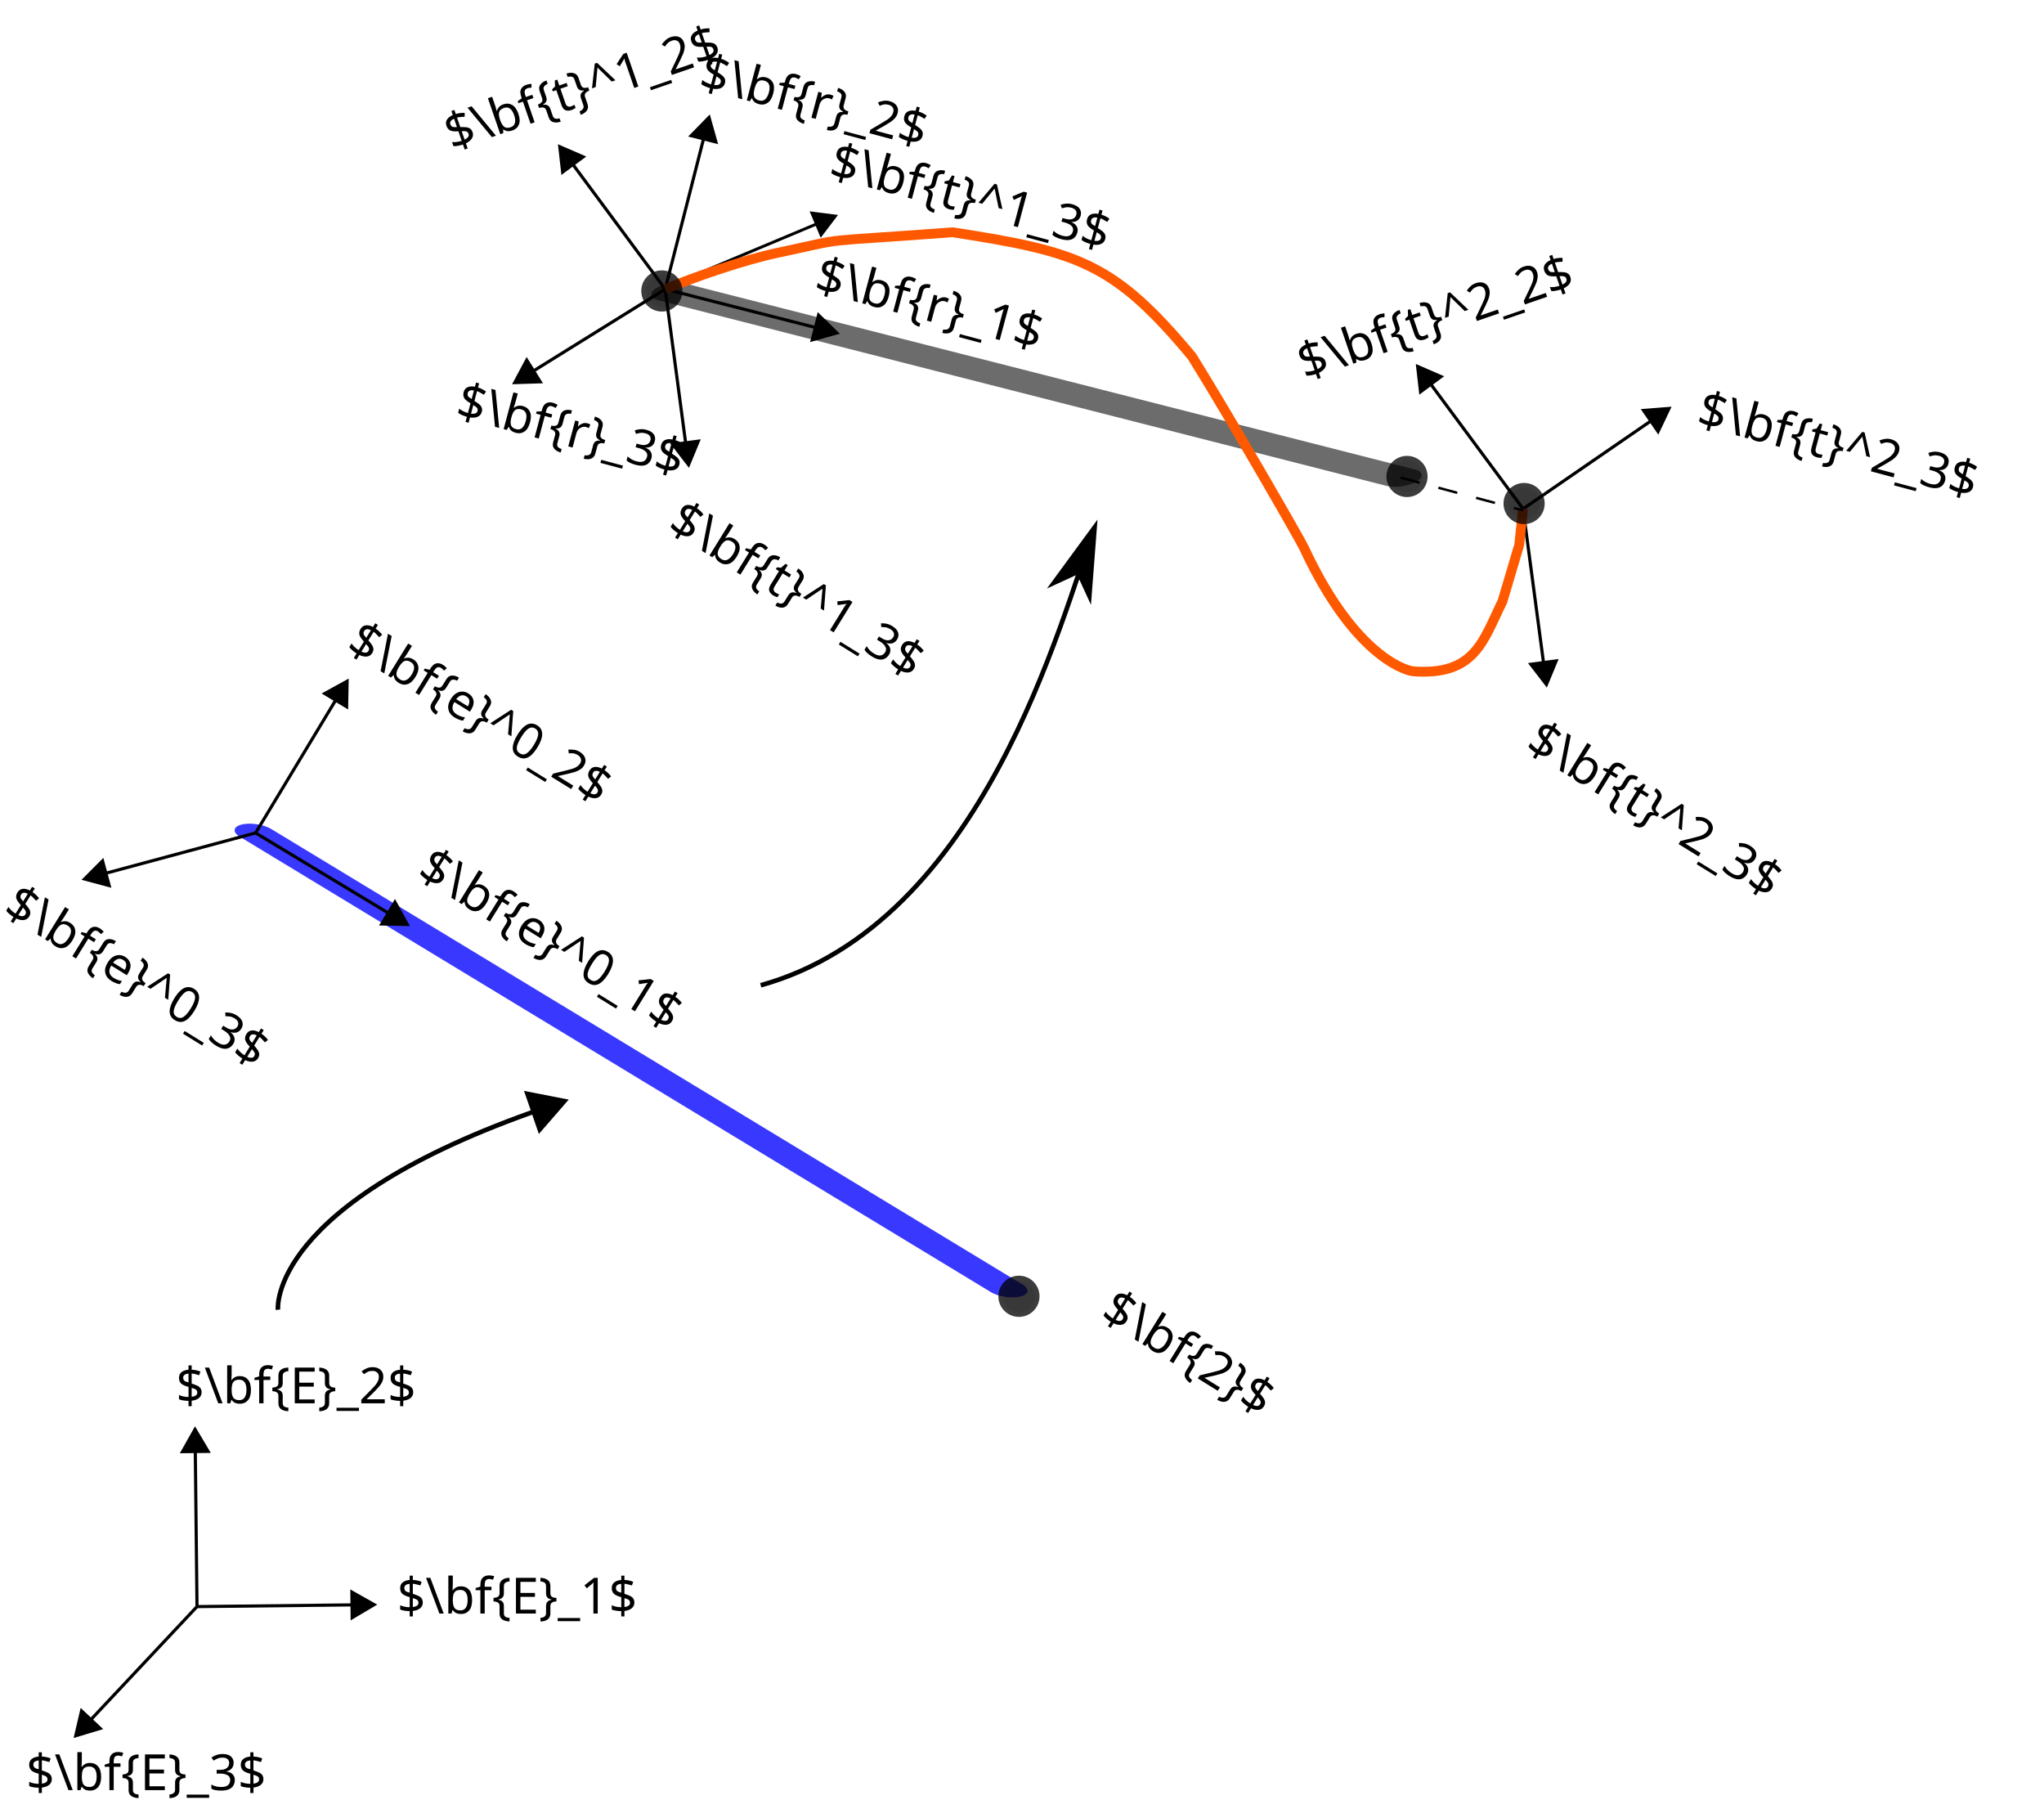
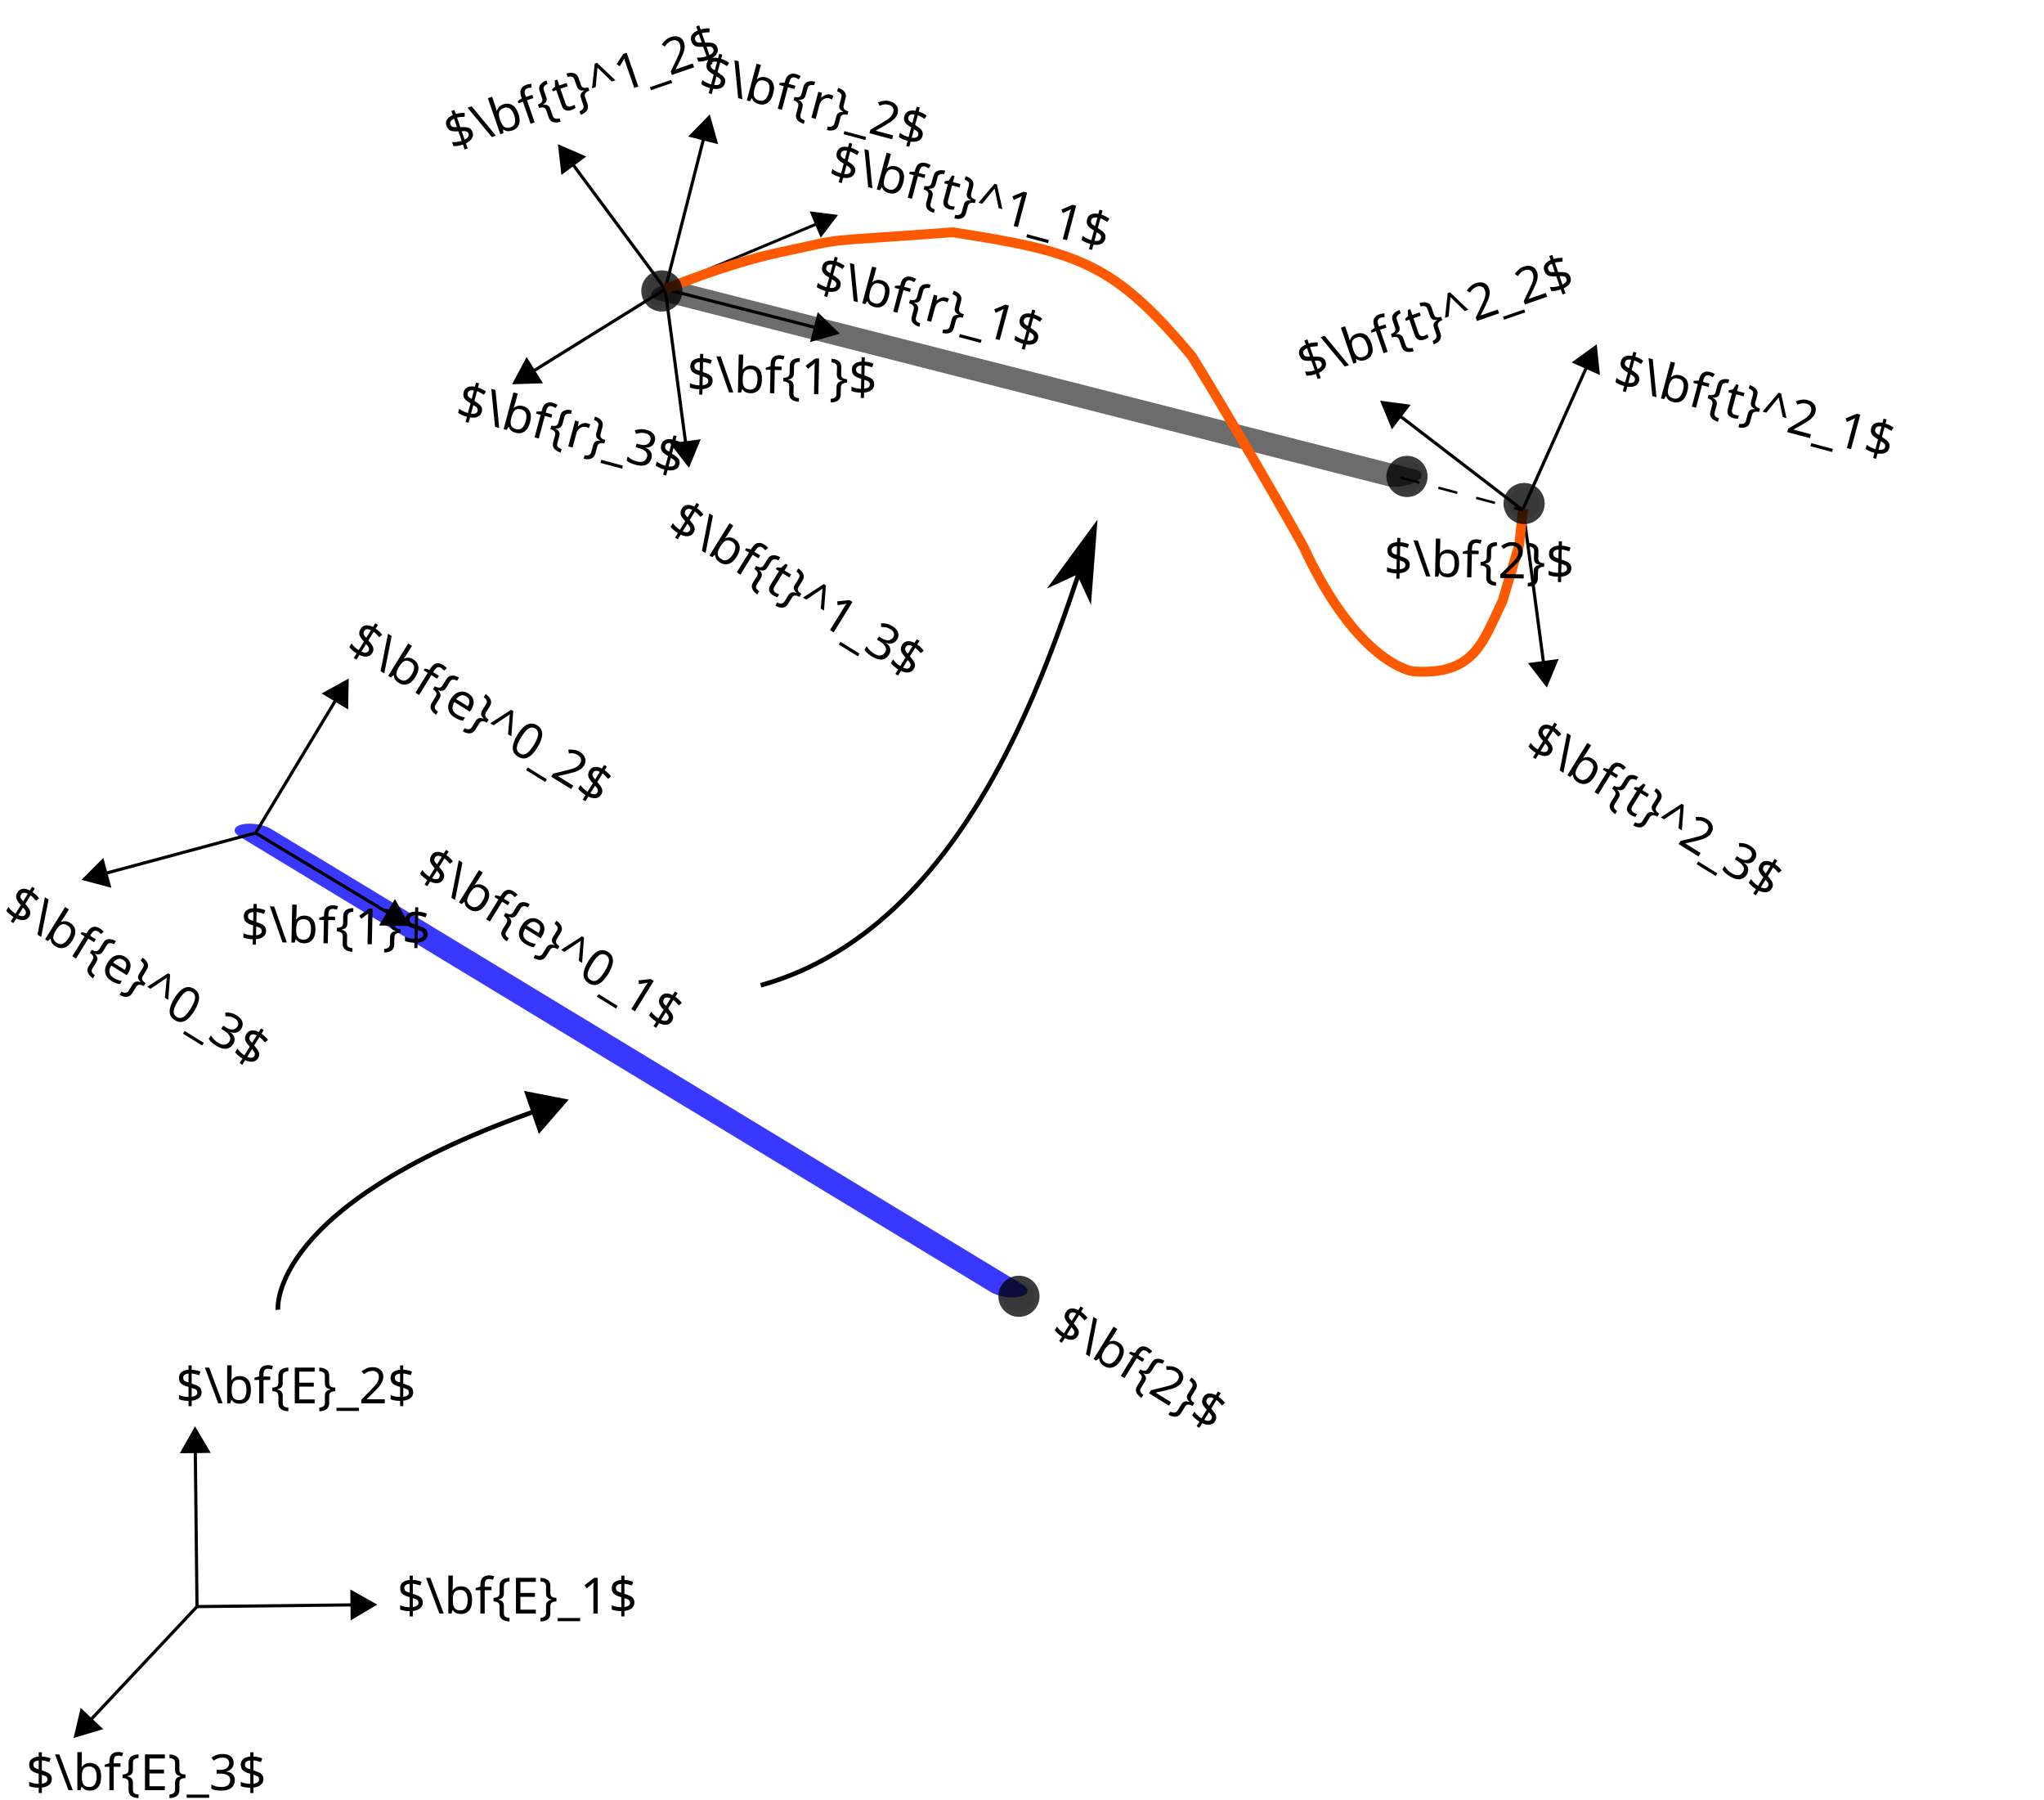
<svg xmlns="http://www.w3.org/2000/svg" width="221.768mm" height="195.218mm" viewBox="0 0 221.768 195.218" version="1.1" id="svg8">
  <defs id="defs2">
    <marker style="overflow:visible" id="Arrow1Lstart" refX="0" refY="0" orient="auto">
      <path transform="matrix(0.8,0,0,0.8,10,0)" style="fill:#000000;fill-opacity:1;fill-rule:evenodd;stroke:#000000;stroke-width:1pt;stroke-opacity:1" d="M 0,0 5,-5 -12.5,0 5,5 Z" id="path3440" />
    </marker>
    <marker style="overflow:visible" id="marker2399" refX="0" refY="0" orient="auto">
      <path transform="scale(0.8)" style="fill:#000000;fill-opacity:1;fill-rule:evenodd;stroke:#000000;stroke-width:1pt;stroke-opacity:1" d="M 5.77,0 -2.88,5 V -5 Z" id="path2397" />
    </marker>
    <marker orient="auto" refY="0" refX="0" id="TriangleOutL-8-0-2-1-8-1" style="overflow:visible">
      <path id="path1546-6-0-8-6-9-3" d="M 5.77,0 -2.88,5 V -5 Z" style="fill:#000000;fill-opacity:1;fill-rule:evenodd;stroke:#000000;stroke-width:1pt;stroke-opacity:1" transform="scale(0.8)" />
    </marker>
    <marker orient="auto" refY="0" refX="0" id="TriangleOutL-8-0-2-1-7-0" style="overflow:visible">
      <path id="path1546-6-0-8-6-1-4" d="M 5.77,0 -2.88,5 V -5 Z" style="fill:#000000;fill-opacity:1;fill-rule:evenodd;stroke:#000000;stroke-width:1pt;stroke-opacity:1" transform="scale(0.8)" />
    </marker>
    <marker style="overflow:visible" id="TriangleOutL-8-0-2-1-9" refX="0" refY="0" orient="auto">
      <path transform="scale(0.8)" style="fill:#000000;fill-opacity:1;fill-rule:evenodd;stroke:#000000;stroke-width:1pt;stroke-opacity:1" d="M 5.77,0 -2.88,5 V -5 Z" id="path1546-6-0-8-6-5" />
    </marker>
    <marker style="overflow:visible" id="TriangleOutL-8-0-2-1-8" refX="0" refY="0" orient="auto">
      <path transform="scale(0.8)" style="fill:#000000;fill-opacity:1;fill-rule:evenodd;stroke:#000000;stroke-width:1pt;stroke-opacity:1" d="M 5.77,0 -2.88,5 V -5 Z" id="path1546-6-0-8-6-9" />
    </marker>
    <marker style="overflow:visible" id="TriangleOutL-8-0-2-1-7" refX="0" refY="0" orient="auto">
      <path transform="scale(0.8)" style="fill:#000000;fill-opacity:1;fill-rule:evenodd;stroke:#000000;stroke-width:1pt;stroke-opacity:1" d="M 5.77,0 -2.88,5 V -5 Z" id="path1546-6-0-8-6-1" />
    </marker>
    <marker orient="auto" refY="0" refX="0" id="TriangleOutL-8-0-2-1" style="overflow:visible">
      <path id="path1546-6-0-8-6" d="M 5.77,0 -2.88,5 V -5 Z" style="fill:#000000;fill-opacity:1;fill-rule:evenodd;stroke:#000000;stroke-width:1pt;stroke-opacity:1" transform="scale(0.8)" />
    </marker>
    <marker style="overflow:visible" id="TriangleOutL-0-0-9" refX="0" refY="0" orient="auto">
      <path transform="scale(0.8)" style="fill:#000000;fill-opacity:1;fill-rule:evenodd;stroke:#000000;stroke-width:1pt;stroke-opacity:1" d="M 5.77,0 -2.88,5 V -5 Z" id="path1546-7-2-3" />
    </marker>
    <marker style="overflow:visible" id="TriangleOutL-8-0-2" refX="0" refY="0" orient="auto">
      <path transform="scale(0.8)" style="fill:#000000;fill-opacity:1;fill-rule:evenodd;stroke:#000000;stroke-width:1pt;stroke-opacity:1" d="M 5.77,0 -2.88,5 V -5 Z" id="path1546-6-0-8" />
    </marker>
    <marker orient="auto" refY="0" refX="0" id="TriangleOutL-1-2" style="overflow:visible">
      <path id="path1546-2-5" d="M 5.77,0 -2.88,5 V -5 Z" style="fill:#000000;fill-opacity:1;fill-rule:evenodd;stroke:#000000;stroke-width:1pt;stroke-opacity:1" transform="scale(0.8)" />
    </marker>
    <marker orient="auto" refY="0" refX="0" id="TriangleOutL-0-0" style="overflow:visible">
      <path id="path1546-7-2" d="M 5.77,0 -2.88,5 V -5 Z" style="fill:#000000;fill-opacity:1;fill-rule:evenodd;stroke:#000000;stroke-width:1pt;stroke-opacity:1" transform="scale(0.8)" />
    </marker>
    <marker orient="auto" refY="0" refX="0" id="TriangleOutL-8-0" style="overflow:visible">
      <path id="path1546-6-0" d="M 5.77,0 -2.88,5 V -5 Z" style="fill:#000000;fill-opacity:1;fill-rule:evenodd;stroke:#000000;stroke-width:1pt;stroke-opacity:1" transform="scale(0.8)" />
    </marker>
    <marker style="overflow:visible" id="TriangleOutL-1" refX="0" refY="0" orient="auto">
      <path transform="scale(0.8)" style="fill:#000000;fill-opacity:1;fill-rule:evenodd;stroke:#000000;stroke-width:1pt;stroke-opacity:1" d="M 5.77,0 -2.88,5 V -5 Z" id="path1546-2" />
    </marker>
    <marker style="overflow:visible" id="TriangleOutL-0" refX="0" refY="0" orient="auto">
      <path transform="scale(0.8)" style="fill:#000000;fill-opacity:1;fill-rule:evenodd;stroke:#000000;stroke-width:1pt;stroke-opacity:1" d="M 5.77,0 -2.88,5 V -5 Z" id="path1546-7" />
    </marker>
    <marker style="overflow:visible" id="TriangleOutL-8" refX="0" refY="0" orient="auto">
      <path transform="scale(0.8)" style="fill:#000000;fill-opacity:1;fill-rule:evenodd;stroke:#000000;stroke-width:1pt;stroke-opacity:1" d="M 5.77,0 -2.88,5 V -5 Z" id="path1546-6" />
    </marker>
    <marker orient="auto" refY="0" refX="0" id="TriangleOutL" style="overflow:visible">
      <path id="path1546" d="M 5.77,0 -2.88,5 V -5 Z" style="fill:#000000;fill-opacity:1;fill-rule:evenodd;stroke:#000000;stroke-width:1pt;stroke-opacity:1" transform="scale(0.8)" />
    </marker>
  </defs>
  <g id="layer3" transform="translate(3.207236)">
    <rect style="opacity:0.78;fill:#0000fe;fill-opacity:0.66;stroke:#0000ff;stroke-width:3.513;stroke-linecap:round;stroke-linejoin:round;stroke-miterlimit:4;stroke-dasharray:none;stroke-opacity:1;paint-order:normal" id="rect4087-1-7" width="95.263" height="0.004" x="228.724" y="179.246" transform="matrix(0.85517,0.5183476,-0.9715151,0.2369778,3.069056,-70.69015)" />
    <path transform="translate(3.069056,-70.69015)" style="fill:none;stroke:#000000;stroke-width:0.341;stroke-linecap:butt;stroke-linejoin:miter;stroke-miterlimit:4;stroke-dasharray:none;stroke-opacity:1;marker-end:url(#TriangleOutL-1-2)" d="m 65.895,102.051 17.072,4.358" id="path1402-0-6" />
  </g>
  <g id="layer1" transform="translate(6.276292,-70.69015)">
    <path style="fill:none;stroke:#000000;stroke-width:0.341;stroke-linecap:butt;stroke-linejoin:miter;stroke-miterlimit:4;stroke-dasharray:none;stroke-opacity:1;marker-end:url(#TriangleOutL)" d="M 15.098,244.956 32.716,244.763" id="path1402" />
    <path id="path1402-2" d="M 15.098,244.956 14.904,227.337" style="fill:none;stroke:#000000;stroke-width:0.341;stroke-linecap:butt;stroke-linejoin:miter;stroke-miterlimit:4;stroke-dasharray:none;stroke-opacity:1;marker-end:url(#TriangleOutL-8)" />
    <path id="path1402-7" d="M 15.098,244.956 3.036,257.8" style="fill:none;stroke:#000000;stroke-width:0.341;stroke-linecap:butt;stroke-linejoin:miter;stroke-miterlimit:4;stroke-dasharray:none;stroke-opacity:1;marker-end:url(#TriangleOutL-0)" />
    <text xml:space="preserve" style="font-size:5.421px;line-height:1.25;font-family:sans-serif;word-spacing:0px;stroke-width:0.136" x="-3.452" y="264.87" id="text2122">
      <tspan id="tspan2120" x="-3.452" y="264.87" style="stroke-width:0.136">$\bf{E}_3$</tspan>
      <tspan x="-3.452" y="271.647" style="stroke-width:0.136" id="tspan2124" />
    </text>
    <text id="text2122-7" y="222.903" x="12.801" style="font-size:5.421px;line-height:1.25;font-family:sans-serif;word-spacing:0px;stroke-width:0.136" xml:space="preserve">
      <tspan style="stroke-width:0.136" y="222.903" x="12.801" id="tspan2120-3">$\bf{E}_2$</tspan>
      <tspan id="tspan2124-5" style="stroke-width:0.136" y="229.679" x="12.801" />
    </text>
    <text id="text2122-3" y="245.712" x="36.795" style="font-size:5.421px;line-height:1.25;font-family:sans-serif;word-spacing:0px;stroke-width:0.136" xml:space="preserve">
      <tspan style="stroke-width:0.136" y="245.712" x="36.795" id="tspan2120-2">$\bf{E}_1$</tspan>
      <tspan id="tspan2124-7" style="stroke-width:0.136" y="252.488" x="36.795" />
    </text>
    <path id="path1402-0" d="m 21.454,161.037 15.086,9.103" style="fill:none;stroke:#000000;stroke-width:0.341;stroke-linecap:butt;stroke-linejoin:miter;stroke-miterlimit:4;stroke-dasharray:none;stroke-opacity:1;marker-end:url(#TriangleOutL-1)" />
    <path style="fill:none;stroke:#000000;stroke-width:0.341;stroke-linecap:butt;stroke-linejoin:miter;stroke-miterlimit:4;stroke-dasharray:none;stroke-opacity:1;marker-end:url(#TriangleOutL-8-0)" d="m 21.454,161.037 9.103,-15.086" id="path1402-2-8" />
    <path style="fill:none;stroke:#000000;stroke-width:0.341;stroke-linecap:butt;stroke-linejoin:miter;stroke-miterlimit:4;stroke-dasharray:none;stroke-opacity:1;marker-end:url(#TriangleOutL-0-0)" d="M 21.454,161.037 4.439,165.617" id="path1402-7-4" />
    <text id="text2122-8" y="147.506" x="84.03" style="font-size:5.421px;line-height:1.25;font-family:sans-serif;word-spacing:0px;stroke-width:0.136" xml:space="preserve" transform="rotate(31.73563)">
      <tspan style="stroke-width:0.136" y="147.506" x="84.03" id="tspan2120-37">$\bf{e}^0_3$</tspan>
      <tspan id="tspan2124-3" style="stroke-width:0.136" y="154.283" x="84.03" />
    </text>
    <text xml:space="preserve" style="font-size:5.421px;line-height:1.25;font-family:sans-serif;word-spacing:0px;stroke-width:0.136" x="100.655" y="103.621" id="text2122-7-3" transform="rotate(31.73563)">
      <tspan id="tspan2120-3-6" x="100.655" y="103.621" style="stroke-width:0.136" dx="0 0 0 0 0 0 0 0 0 -0.267">$\bf{e}^0_2$</tspan>
      <tspan x="100.655" y="110.398" style="stroke-width:0.136" id="tspan2124-5-6" />
    </text>
    <g transform="translate(-23.64794,45.85072)" id="g2087">
      <g id="g2081">
        <text xml:space="preserve" style="font-size:5.421px;line-height:1.25;font-family:sans-serif;word-spacing:0px;stroke-width:0.136" x="116.111" y="69.049" id="text2122-3-1" transform="rotate(31.73563)">
          <tspan id="tspan2120-2-2" x="116.111" y="69.049" style="stroke-width:0.136">$\bf{e}^0_1$</tspan>
          <tspan x="116.111" y="75.825" style="stroke-width:0.136" id="tspan2124-7-6" />
        </text>
      </g>
    </g>
    <path id="path1402-2-8-1" d="M 65.895,102.051 70.254,84.978" style="fill:none;stroke:#000000;stroke-width:0.341;stroke-linecap:butt;stroke-linejoin:miter;stroke-miterlimit:4;stroke-dasharray:none;stroke-opacity:1;marker-end:url(#TriangleOutL-8-0-2)" />
    <path id="path1402-7-4-8" d="M 65.895,102.051 50.928,111.348" style="fill:none;stroke:#000000;stroke-width:0.341;stroke-linecap:butt;stroke-linejoin:miter;stroke-miterlimit:4;stroke-dasharray:none;stroke-opacity:1;marker-end:url(#TriangleOutL-0-0-9)" />
    <text transform="rotate(14.95107)" xml:space="preserve" style="font-size:5.421px;line-height:1.25;font-family:sans-serif;word-spacing:0px;stroke-width:0.136" x="71.406" y="100.789" id="text2122-8-0">
      <tspan id="tspan2120-37-5" x="71.406" y="100.789" style="stroke-width:0.136">$\bf{r}_3$</tspan>
      <tspan x="71.406" y="107.566" style="stroke-width:0.136" id="tspan2124-3-6" />
    </text>
    <text transform="rotate(14.95107)" id="text2122-7-3-2" y="59.542" x="87.697" style="font-size:5.421px;line-height:1.25;font-family:sans-serif;word-spacing:0px;stroke-width:0.136" xml:space="preserve">
      <tspan style="stroke-width:0.136" y="59.542" x="87.697" id="tspan2120-3-6-2">$\bf{r}_2$</tspan>
      <tspan id="tspan2124-5-6-6" style="stroke-width:0.136" y="66.318" x="87.697" />
    </text>
    <text transform="rotate(14.95107)" id="text2122-3-1-6" y="77.574" x="105.48" style="font-size:5.421px;line-height:1.25;font-family:sans-serif;word-spacing:0px;stroke-width:0.136" xml:space="preserve">
      <tspan style="stroke-width:0.136" y="77.574" x="105.48" id="tspan2120-2-2-6">$\bf{r}_1$</tspan>
      <tspan id="tspan2124-7-6-0" style="stroke-width:0.136" y="84.351" x="105.48" />
    </text>
    <path style="fill:none;stroke:#000000;stroke-width:0.316;stroke-linecap:butt;stroke-linejoin:miter;stroke-miterlimit:4;stroke-dasharray:none;stroke-opacity:1;marker-end:url(#TriangleOutL-8-0-2-1)" d="M 65.725,101.942 82.993,94.7" id="path1402-2-8-1-4" />
    <path id="path1402-2-8-1-4-5" d="M 65.895,102.051 55.409,87.891" style="fill:none;stroke:#000000;stroke-width:0.341;stroke-linecap:butt;stroke-linejoin:miter;stroke-miterlimit:4;stroke-dasharray:none;stroke-opacity:1;marker-end:url(#TriangleOutL-8-0-2-1-7)" />
    <path id="path1402-2-8-1-4-9" d="m 65.895,102.051 2.323,17.466" style="fill:none;stroke:#000000;stroke-width:0.341;stroke-linecap:butt;stroke-linejoin:miter;stroke-miterlimit:4;stroke-dasharray:none;stroke-opacity:1;marker-end:url(#TriangleOutL-8-0-2-1-8)" />
    <text transform="rotate(31.73563)" id="text2122-7-3-4" y="74.18" x="123.436" style="font-size:5.421px;line-height:1.25;font-family:sans-serif;word-spacing:0px;stroke-width:0.136" xml:space="preserve">
      <tspan dx="0 0 0 0 0 0 0 0 0 -0.267" style="stroke-width:0.136" y="74.18" x="123.436" id="tspan2120-3-6-1">$\bf{t}^1_3$</tspan>
      <tspan id="tspan2124-5-6-5" style="stroke-width:0.136" y="80.957" x="123.436" />
    </text>
    <text xml:space="preserve" style="font-size:5.421px;line-height:1.25;font-family:sans-serif;word-spacing:0px;stroke-width:0.136" x="103.817" y="65.228" id="text2122-3-1-6-4" transform="rotate(14.95107)">
-       <tspan id="tspan2120-2-2-6-7" x="103.817" y="65.228" style="stroke-width:0.136" dx="0 0 0 0 0 0 0">$\bf{t}^1_3$</tspan>
+       <tspan id="tspan2120-2-2-6-7" x="103.817" y="65.228" style="stroke-width:0.136" dx="0 0 0 0 0 0 0">$\bf{t}^1_1$</tspan>
      <tspan x="103.817" y="72.005" style="stroke-width:0.136" id="tspan2124-7-6-0-3" />
    </text>
    <text transform="rotate(-19.04166)" id="text2122-3-1-6-4-8" y="96.239" x="11.996" style="font-size:5.421px;line-height:1.25;font-family:sans-serif;word-spacing:0px;stroke-width:0.136" xml:space="preserve">
      <tspan dx="0 0 0 0 0 0 0" style="stroke-width:0.136" y="96.239" x="11.996" id="tspan2120-2-2-6-7-2">$\bf{t}^1_2$</tspan>
      <tspan id="tspan2124-7-6-0-3-2" style="stroke-width:0.136" y="103.016" x="11.996" />
    </text>
-     <path id="path1402-2-8-1-4-59" d="m 158.973,125.886 14.518,-9.984" style="fill:none;stroke:#000000;stroke-width:0.341;stroke-linecap:butt;stroke-linejoin:miter;stroke-miterlimit:4;stroke-dasharray:none;stroke-opacity:1;marker-end:url(#TriangleOutL-8-0-2-1-9)" />
-     <path style="fill:none;stroke:#000000;stroke-width:0.341;stroke-linecap:butt;stroke-linejoin:miter;stroke-miterlimit:4;stroke-dasharray:none;stroke-opacity:1;marker-end:url(#TriangleOutL-8-0-2-1-7-0)" d="M 158.973,125.886 148.487,111.726" id="path1402-2-8-1-4-5-6" />
+     <path id="path1402-2-8-1-4-59" d="m 158.973,125.886 7.201,-16.081" style="fill:none;stroke:#000000;stroke-width:0.341;stroke-linecap:butt;stroke-linejoin:miter;stroke-miterlimit:4;stroke-dasharray:none;stroke-opacity:1;marker-end:url(#TriangleOutL-8-0-2-1-9)" />
+     <path style="fill:none;stroke:#000000;stroke-width:0.341;stroke-linecap:butt;stroke-linejoin:miter;stroke-miterlimit:4;stroke-dasharray:none;stroke-opacity:1;marker-end:url(#TriangleOutL-8-0-2-1-7-0)" d="M 158.976,126.059 144.996,115.335" id="path1402-2-8-1-4-5-6" />
    <path style="fill:none;stroke:#000000;stroke-width:0.341;stroke-linecap:butt;stroke-linejoin:miter;stroke-miterlimit:4;stroke-dasharray:none;stroke-opacity:1;marker-end:url(#TriangleOutL-8-0-2-1-8-1)" d="m 158.973,125.886 2.323,17.466" id="path1402-2-8-1-4-9-3" />
    <text xml:space="preserve" style="font-size:5.421px;line-height:1.25;font-family:sans-serif;word-spacing:0px;stroke-width:0.136" x="215.133" y="45.493" id="text2122-7-3-4-4" transform="rotate(31.73563)">
      <tspan id="tspan2120-3-6-1-1" x="215.133" y="45.493" style="stroke-width:0.136" dx="0 0 0 0 0 0 0 0 0 -0.267">$\bf{t}^2_3$</tspan>
      <tspan x="215.133" y="52.27" style="stroke-width:0.136" id="tspan2124-5-6-5-7" />
    </text>
-     <text transform="rotate(14.95107)" id="text2122-3-1-6-4-2" y="66.937" x="201.717" style="font-size:5.421px;line-height:1.25;font-family:sans-serif;word-spacing:0px;stroke-width:0.136" xml:space="preserve">
-       <tspan style="stroke-width:0.136" y="66.937" x="201.717" id="tspan2120-2-2-6-7-25" dx="0 0 0 0 0 0 0">$\bf{t}^2_3$</tspan>
-       <tspan id="tspan2124-7-6-0-3-0" style="stroke-width:0.136" y="73.713" x="201.717" />
+     <text transform="rotate(14.95107)" id="text2122-3-1-6-4-2" y="65.169" x="191.856" style="font-size:5.421px;line-height:1.25;font-family:sans-serif;word-spacing:0px;stroke-width:0.136" xml:space="preserve">
+       <tspan style="stroke-width:0.136" y="65.169" x="191.856" id="tspan2120-2-2-6-7-25" dx="0 0 0 0 0 0 0">$\bf{t}^2_1$</tspan>
+       <tspan id="tspan2124-7-6-0-3-0" style="stroke-width:0.136" y="71.945" x="191.856" />
    </text>
    <text xml:space="preserve" style="font-size:5.421px;line-height:1.25;font-family:sans-serif;word-spacing:0px;stroke-width:0.136" x="91.359" y="149.965" id="text2122-3-1-6-4-8-6" transform="rotate(-19.04166)">
      <tspan id="tspan2120-2-2-6-7-2-7" x="91.359" y="149.965" style="stroke-width:0.136" dx="0 0 0 0 0 0 0">$\bf{t}^2_2$</tspan>
      <tspan x="91.359" y="156.742" style="stroke-width:0.136" id="tspan2124-7-6-0-3-2-6" />
    </text>
    <rect transform="matrix(0.9690389,0.2469081,-0.8604301,0.5095684,0,0)" y="117.147" x="172.81" height="0.004" width="81.548" id="rect4087-1" style="opacity:0.78;fill:#000000;fill-opacity:0.66;stroke:#000000;stroke-width:3.513;stroke-linecap:round;stroke-linejoin:round;stroke-miterlimit:4;stroke-dasharray:none;stroke-opacity:0.74;paint-order:normal" />
    <g transform="translate(-23.64794,45.85072)" id="g4214" style="stroke:#ff5900;stroke-opacity:1">
      <path id="path4190" d="m 89.543,56.2 c 3.036,-1.252 8.351,-3.123 12.227,-3.945 8.339,-1.771 3.272,-1.044 18.957,-2.222 13.623,2.106 17.491,3.293 25.972,13.47 4.027,6.466 11.745,19.885 12.152,20.759 5.872,12.626 11.789,13.39 11.789,13.39 6.819,0.535 7.658,-3.376 9.749,-7.599 l 1.811,-6.106 0.421,-3.912" style="fill:none;stroke:#ff5900;stroke-width:1.065;stroke-linecap:butt;stroke-linejoin:miter;stroke-miterlimit:4;stroke-dasharray:none;stroke-opacity:1" />
    </g>
-     <text transform="rotate(31.73563)" id="text2122-7-3-4-4-6" y="122.23" x="208.379" style="font-size:5.421px;line-height:1.25;font-family:sans-serif;word-spacing:0px;stroke-width:0.136" xml:space="preserve">
-       <tspan dx="0 0 0 0 0 0 0" style="stroke-width:0.136" y="122.23" x="208.379" id="tspan2120-3-6-1-1-1">$\bf{2}$</tspan>
-       <tspan id="tspan2124-5-6-5-7-7" style="stroke-width:0.136" y="129.006" x="208.379" />
+     <text transform="rotate(31.73563)" id="text2122-7-3-4-4-6" y="126.38" x="204.723" style="font-size:5.421px;line-height:1.25;font-family:sans-serif;word-spacing:0px;stroke-width:0.136" xml:space="preserve">
+       <tspan dx="0 0 0 0 0 0 0" style="stroke-width:0.136" y="126.38" x="204.723" id="tspan2120-3-6-1-1-1">$\bf{2}$</tspan>
+       <tspan id="tspan2124-5-6-5-7-7" style="stroke-width:0.136" y="133.156" x="204.723" />
    </text>
    <circle r="1.701" cy="211.297" cx="104.276" id="path4308-9" style="opacity:0.78;fill:#000000;fill-opacity:1;stroke:#000000;stroke-width:1.065;stroke-linecap:round;stroke-linejoin:round;stroke-miterlimit:4;stroke-dasharray:none;stroke-opacity:0.979;paint-order:normal" />
    <circle style="opacity:0.78;fill:#000000;fill-opacity:1;stroke:#000000;stroke-width:1.065;stroke-linecap:round;stroke-linejoin:round;stroke-miterlimit:4;stroke-dasharray:none;stroke-opacity:0.979;paint-order:normal" id="path4308-9-7" cx="65.534" cy="102.251" r="1.701" />
    <circle r="1.701" cy="125.308" cx="159.083" id="path4308-9-7-2" style="opacity:0.78;fill:#000000;fill-opacity:1;stroke:#000000;stroke-width:1.065;stroke-linecap:round;stroke-linejoin:round;stroke-miterlimit:4;stroke-dasharray:none;stroke-opacity:0.979;paint-order:normal" />
    <path id="path2251" d="m 23.881,212.76 c 0,0 -1.218,-11.518 28.85,-21.87" style="fill:none;stroke:#000000;stroke-width:0.502px;stroke-linecap:butt;stroke-linejoin:miter;stroke-opacity:1;marker-end:url(#marker2399)" />
    <path style="fill:none;stroke:#000000;stroke-width:0.502px;stroke-linecap:butt;stroke-linejoin:miter;stroke-opacity:1;marker-start:url(#Arrow1Lstart)" d="m 112.461,127.96 c -3.599,9.714 -11.929,42.854 -36.2,49.602" id="path2251-7" />
    <circle r="1.701" cy="122.372" cx="146.379" id="path4308-9-7-2-0" style="opacity:0.78;fill:#000000;fill-opacity:1;stroke:#000000;stroke-width:1.065;stroke-linecap:round;stroke-linejoin:round;stroke-miterlimit:4;stroke-dasharray:none;stroke-opacity:0.979;paint-order:normal" />
    <path style="fill:none;stroke:#000000;stroke-width:0.265;stroke-linecap:butt;stroke-linejoin:miter;stroke-opacity:1;stroke-miterlimit:4;stroke-dasharray:2.12,2.12;stroke-dashoffset:0" d="m 145.686,122.497 13.29,3.561" id="path1142" />
+     <text transform="rotate(1.219034)" id="text2122-7-3-4-4-6-1" y="130.025" x="146.653" style="font-size:5.421px;line-height:1.25;font-family:sans-serif;word-spacing:0px;stroke-width:0.136" xml:space="preserve">
+       <tspan dx="0 0 0 0 0 0 0" style="stroke-width:0.136" y="130.025" x="146.653" id="tspan2120-3-6-1-1-1-2">$\bf{2}$</tspan>
+       <tspan id="tspan2124-5-6-5-7-7-2" style="stroke-width:0.136" y="136.801" x="146.653" />
+     </text>
+     <text transform="rotate(1.219034)" id="text2122-7-3-4-4-6-1-0" y="111.67" x="70.611" style="font-size:5.421px;line-height:1.25;font-family:sans-serif;word-spacing:0px;stroke-width:0.136" xml:space="preserve">
+       <tspan dx="0 0 0 0 0 0 0" style="stroke-width:0.136" y="111.67" x="70.611" id="tspan2120-3-6-1-1-1-2-9">$\bf{1}$</tspan>
+       <tspan id="tspan2124-5-6-5-7-7-2-4" style="stroke-width:0.136" y="118.446" x="70.611" />
+     </text>
+     <text transform="rotate(1.219034)" id="text2122-7-3-4-4-6-1-0-3" y="172.354" x="23.447" style="font-size:5.421px;line-height:1.25;font-family:sans-serif;word-spacing:0px;stroke-width:0.136" xml:space="preserve">
+       <tspan dx="0 0 0 0 0 0 0" style="stroke-width:0.136" y="172.354" x="23.447" id="tspan2120-3-6-1-1-1-2-9-9">$\bf{1}$</tspan>
+       <tspan id="tspan2124-5-6-5-7-7-2-4-6" style="stroke-width:0.136" y="179.131" x="23.447" />
+     </text>
  </g>
</svg>
